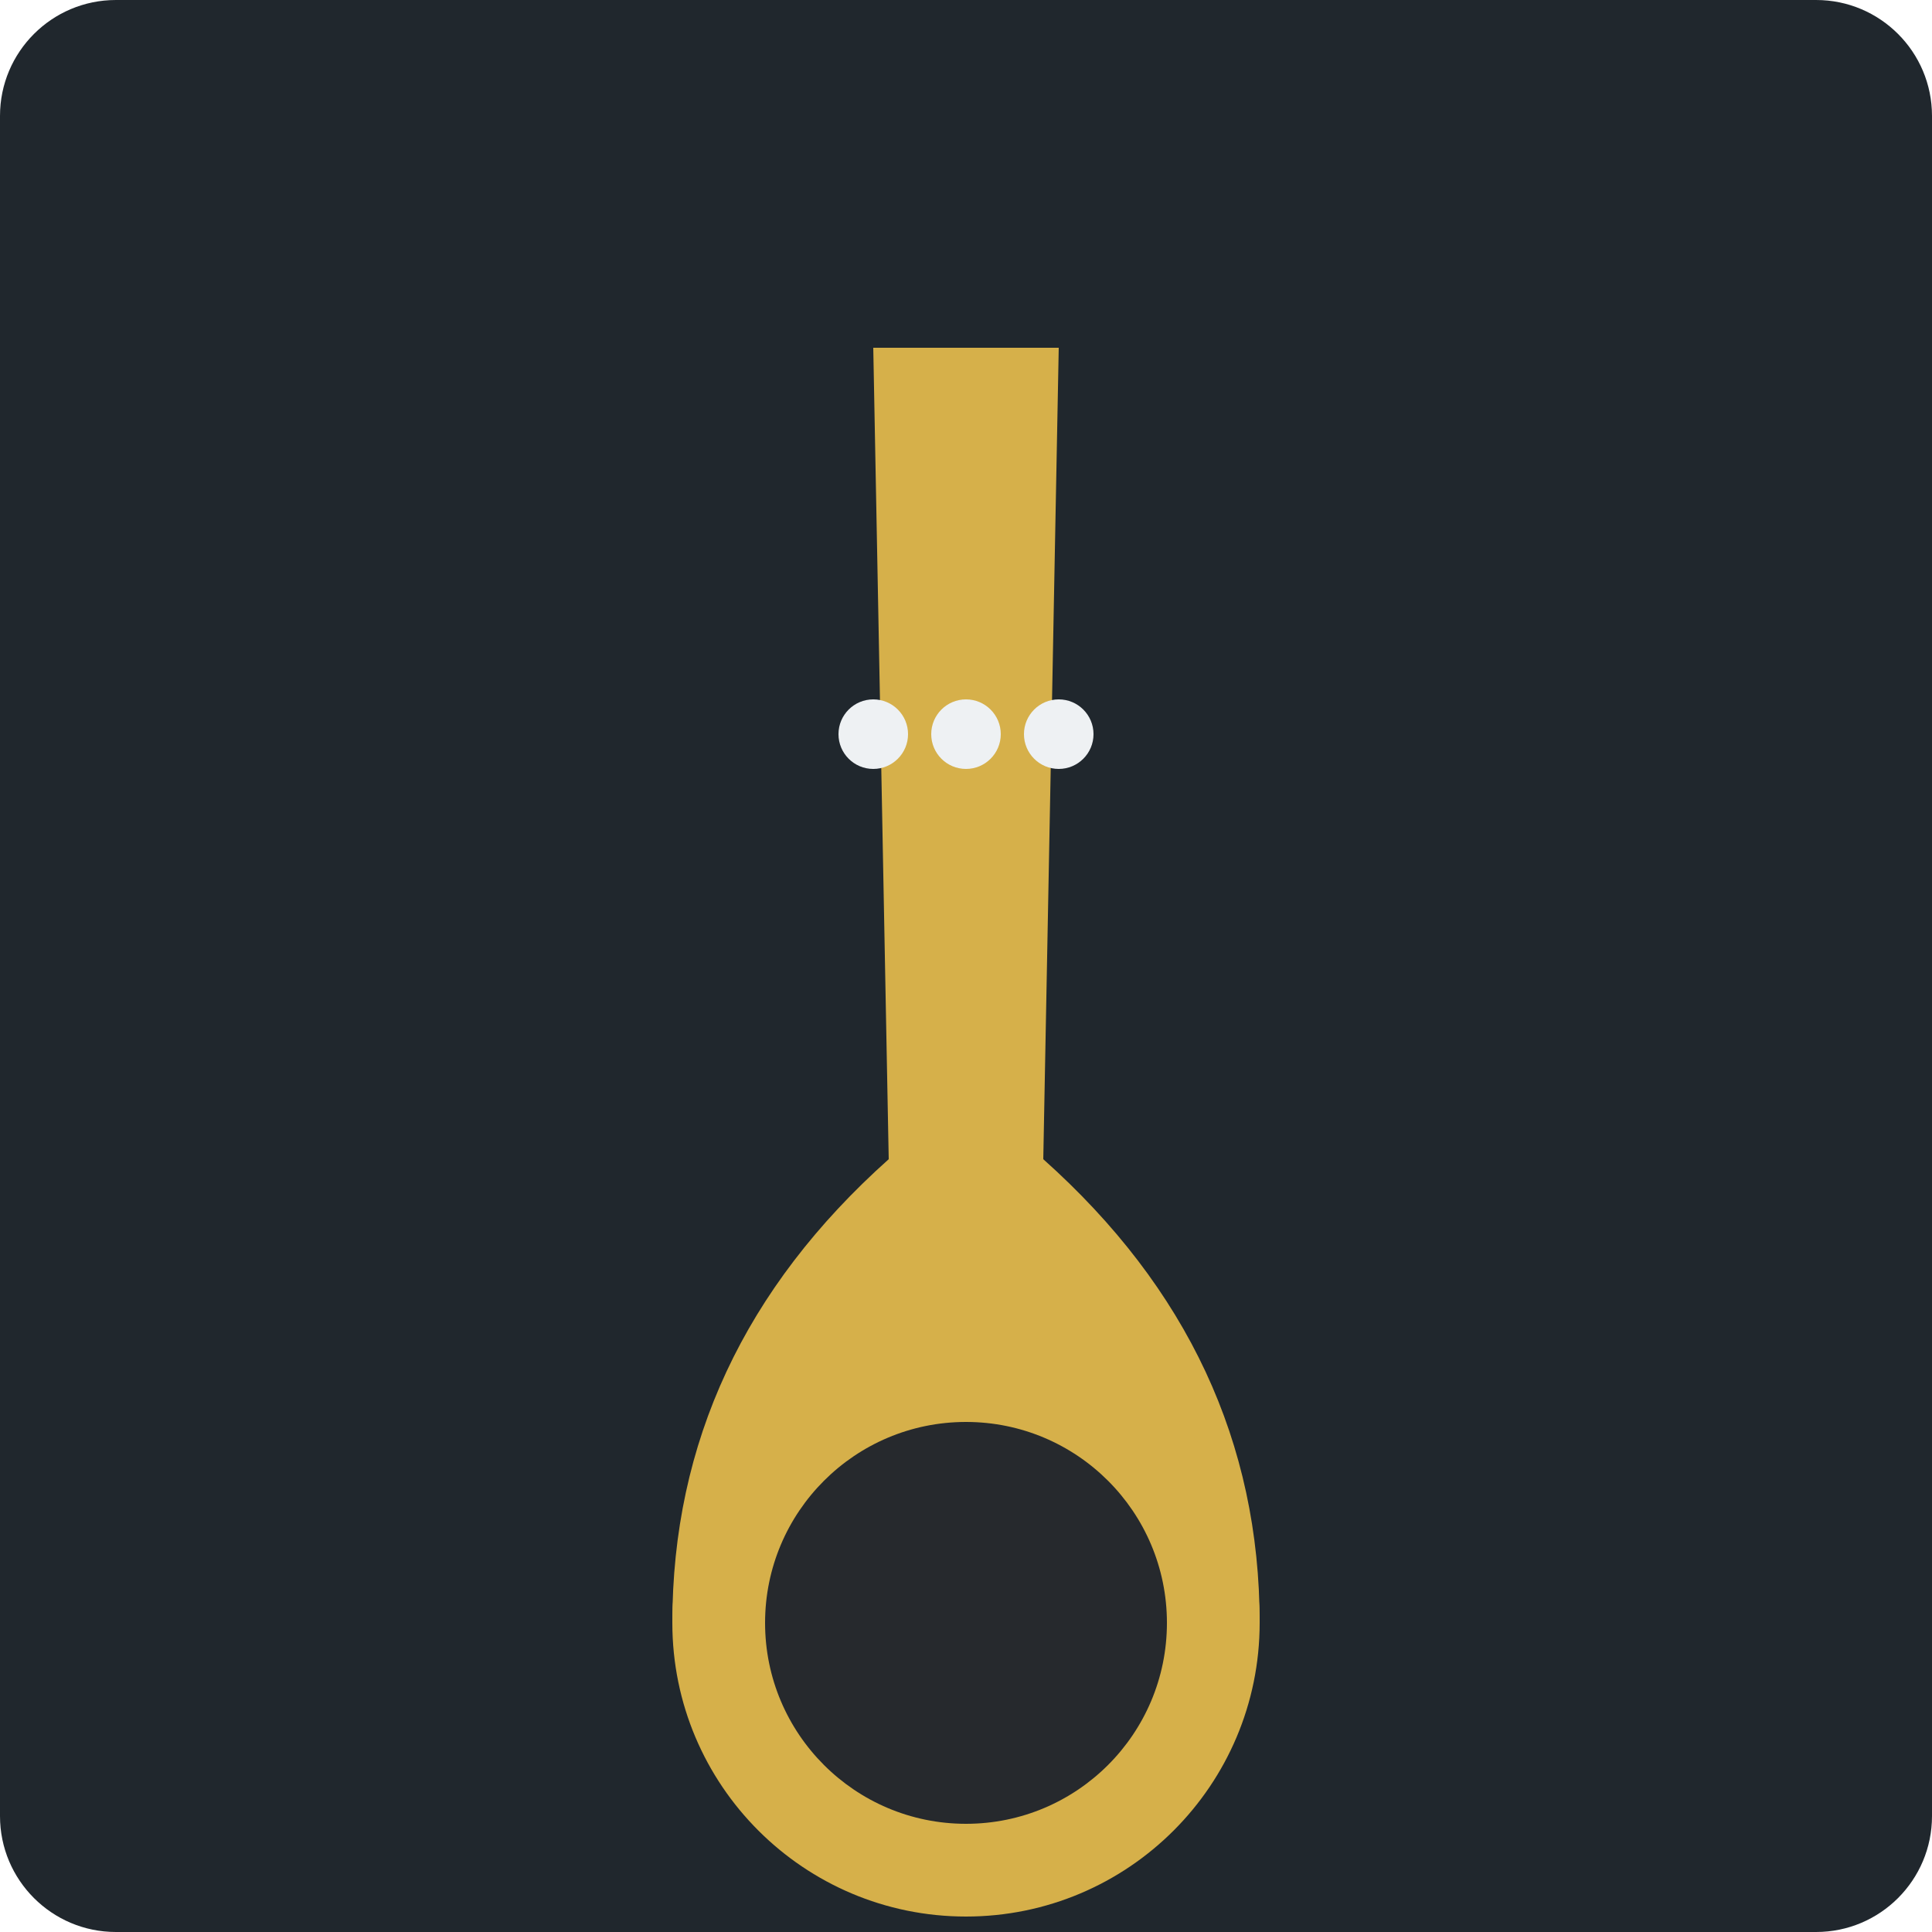
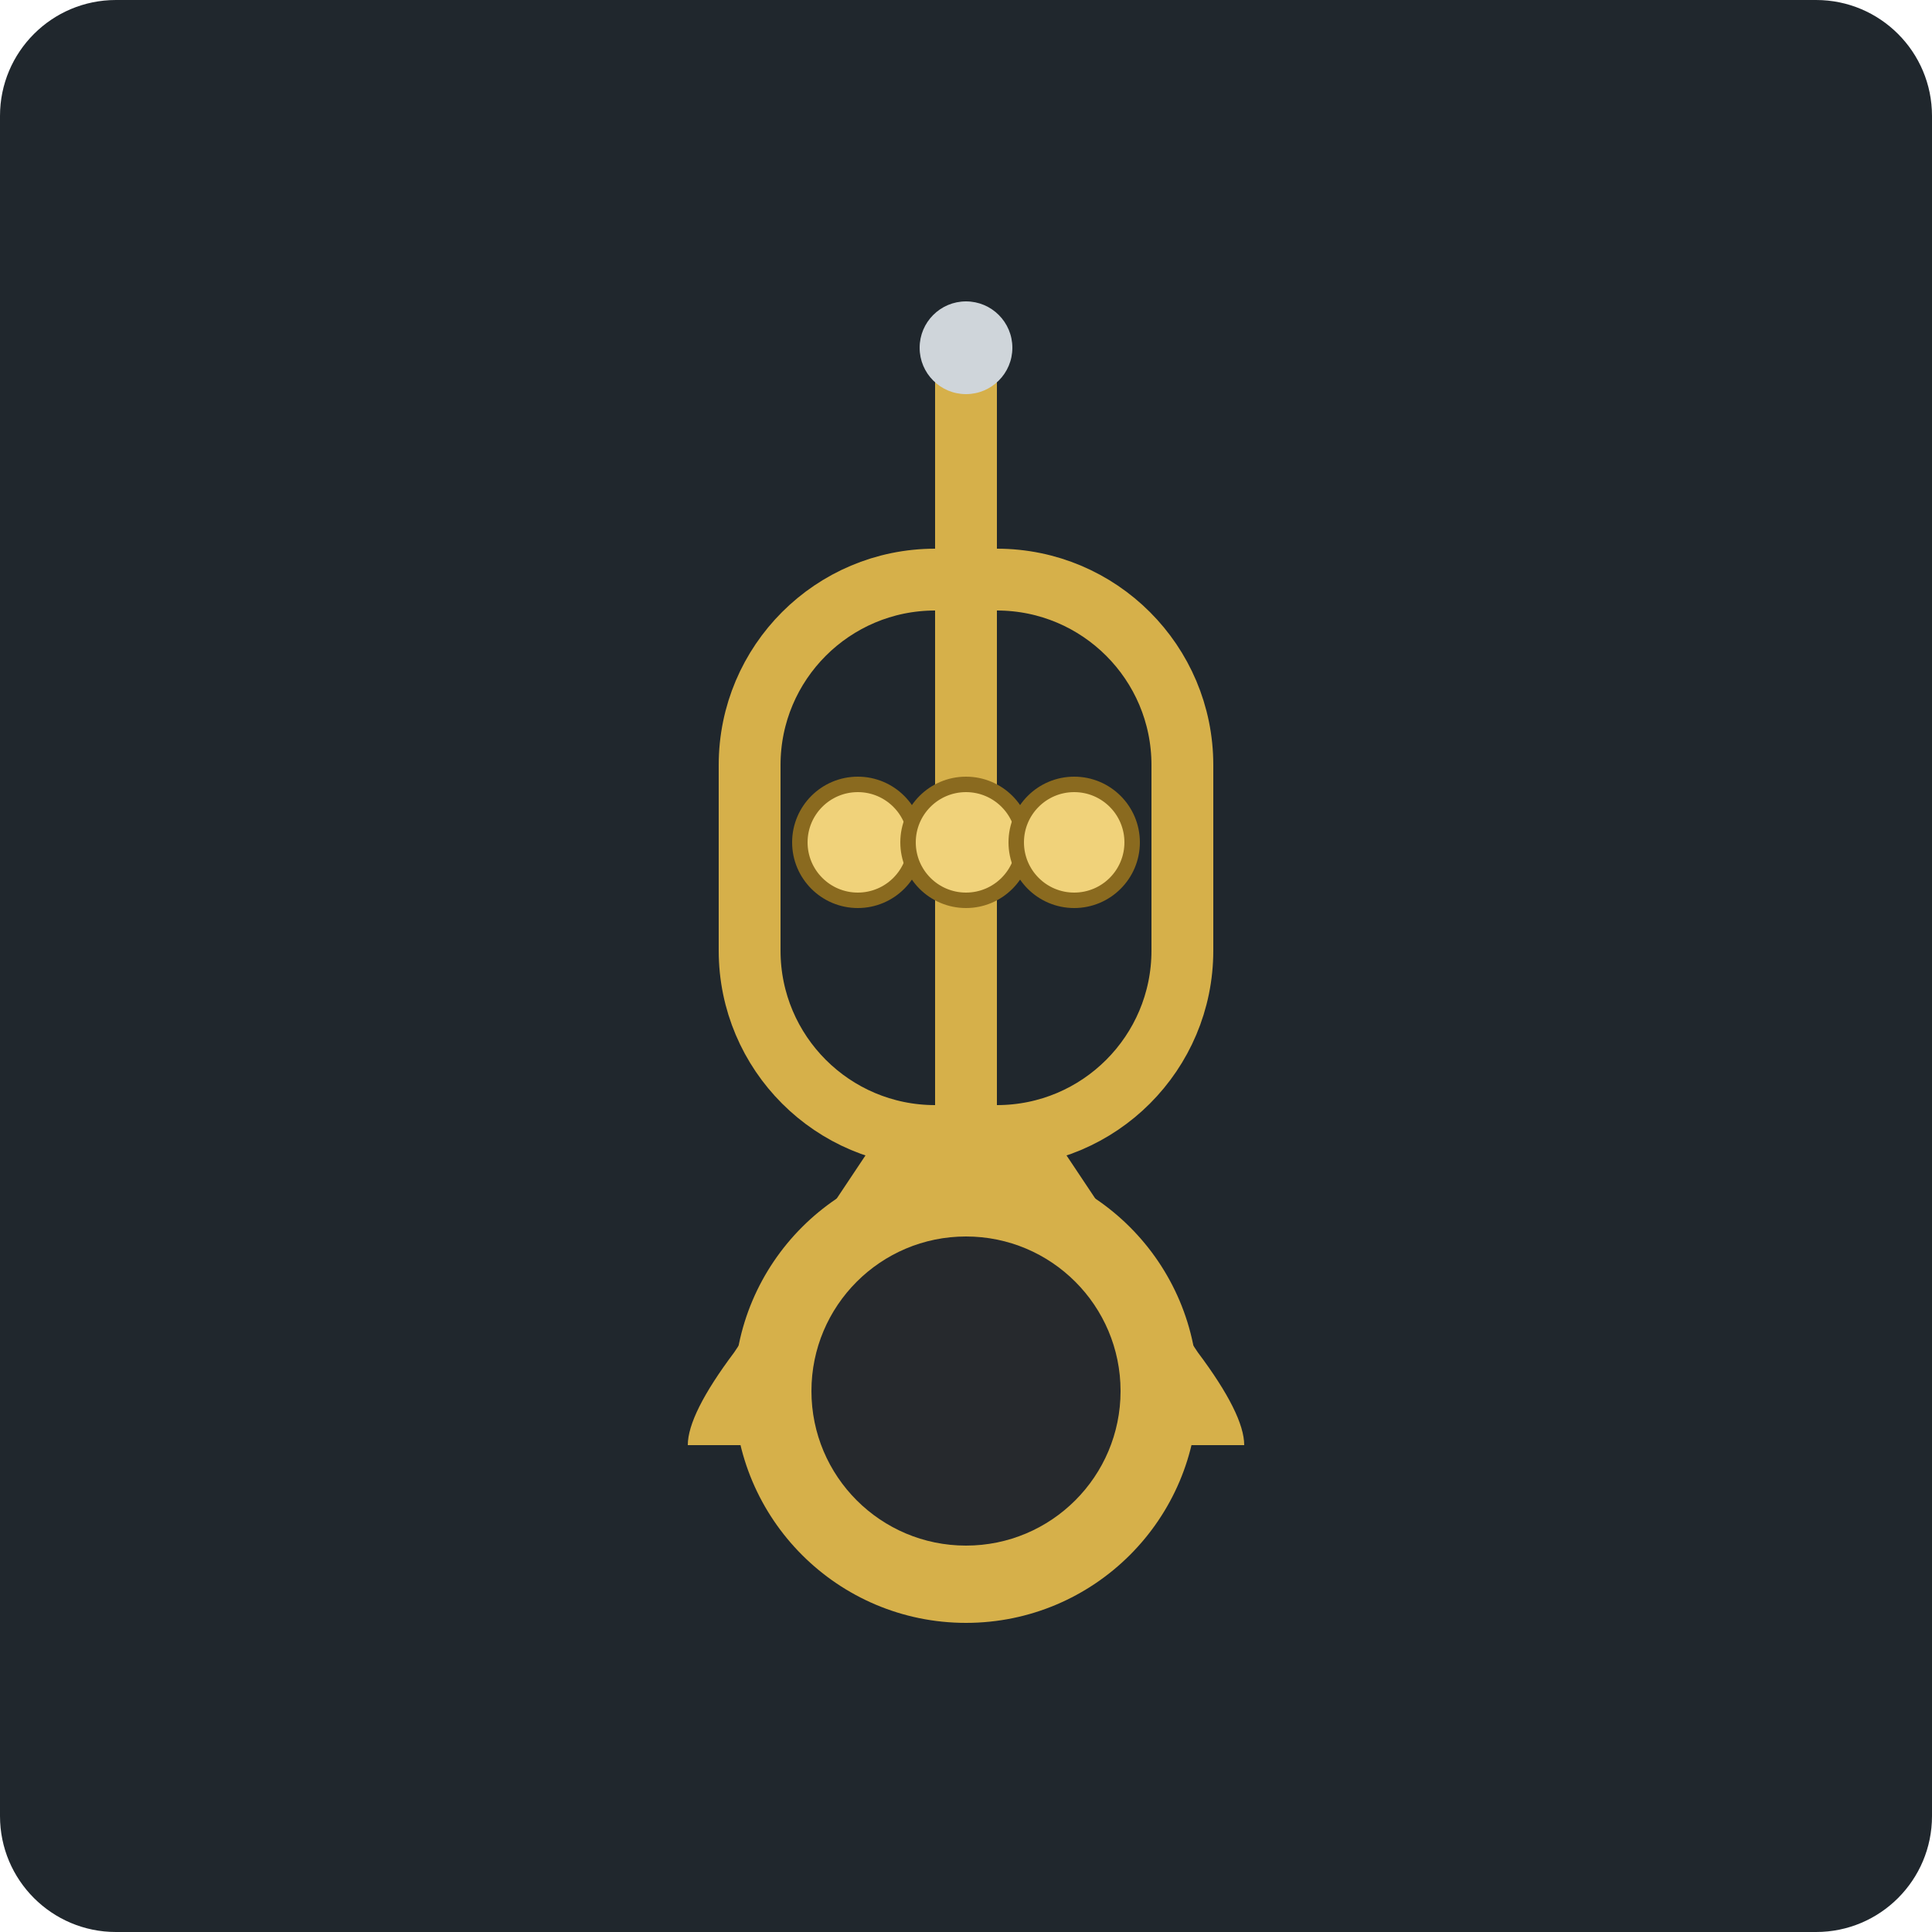
<svg xmlns="http://www.w3.org/2000/svg" viewBox="-1.25 -1.25 2.5 2.5" width="120" height="120">
-   <style>.s-bg{opacity:.5}.s-line{fill:none;stroke:rgba(255,255,255,.55);stroke-width:.05;stroke-linecap:round;stroke-linejoin:round}.s-thin{fill:none;stroke:rgba(255,255,255,.32);stroke-width:.035;stroke-linecap:round}.s-boom{fill:none;stroke:#e8ecef;stroke-width:.06;stroke-linecap:round}.s-edge{stroke:rgba(0,0,0,.45);stroke-width:.05}.s-dark{fill:#14181c}.s-white{fill:#eef1f3}.s-head{fill:rgba(255,255,255,.13)}.s-glass{fill:#0c1a24;stroke:rgba(255,255,255,.35);stroke-width:.04}.s-grille{fill:#171c21;stroke:rgba(255,255,255,.22);stroke-width:.035}.s-metal{fill:rgba(222,184,86,.42);stroke:#e1bd5f;stroke-width:.045}.s-led{fill:#5be08f}.s-red{fill:#ff6b5e}.s-port{fill:#14181c;stroke:rgba(255,255,255,.6);stroke-width:.03}.s-acrylic{fill:rgba(170,215,255,.16);stroke:rgba(190,225,255,.75);stroke-width:.05}.s-beam{fill:rgba(255,214,110,.16)}.s-ped1{fill:#3fb6a8}.s-ped2{fill:#e2833a}.s-ped3{fill:#d8d24a}.s-ped4{fill:#8a73d6}.s-deck{fill:rgba(255,255,255,.05);stroke:rgba(255,255,255,.45);stroke-width:.07;stroke-dasharray:.3 .2}.s-spruce{fill:#d8ad6c}.s-burst{fill:#3b1d10}.s-burstin{fill:#cf7a2b}.s-navy{fill:#33507c}.s-maple{fill:#e3c389}.s-rose{fill:#2b1c13}.s-varnish{fill:#a24f25}.s-pg{fill:#f2efe8}.s-cream{fill:#efe6d2}.s-chrome{fill:#cfd5da}.s-str{fill:none;stroke:rgba(255,255,255,.45);stroke-width:.006}.s-bind{fill:none;stroke:#2a1a10;stroke-width:.018}.s-fret{fill:none;stroke:rgba(255,255,255,.35);stroke-width:.008}.s-cab{fill:#2b3640}.s-cabtop{fill:#36434f}.s-mesh{fill:#14181c}.s-cone{fill:#5d6a77}.s-dot{fill:rgba(255,255,255,.2)}.s-txt{fill:rgba(255,255,255,.55);font:700 .3px Archivo,Arial,sans-serif;letter-spacing:.02px}.s-wood{fill:#c08a4e}.s-wood2{fill:#7a5232}.s-red2{fill:#b5413a}.s-blk{fill:#26292d}.s-brass{fill:#d6b04a}.c-audio{fill:#2e6a99}.c-inst{fill:#6b51a3}.c-power{fill:#b85a22}.c-infra{fill:#44535e}.c-video{fill:#a3426b}</style>
+   <style>.s-bg{opacity:.5}.s-plexi{fill:rgba(170,215,255,.32);stroke:rgba(200,230,255,.85);stroke-width:.05}.s-shine{fill:none;stroke:rgba(255,255,255,.55);stroke-width:.03;stroke-linecap:round}.s-staff{fill:none;stroke:rgba(20,24,28,.4);stroke-width:.018}.s-lyric{fill:rgba(255,255,255,.75)}.s-brassline{fill:none;stroke:#d6b04a;stroke-width:.08;stroke-linecap:round}.s-valve{fill:#f0d27a;stroke:#8a6a1f;stroke-width:.02}.s-line{fill:none;stroke:rgba(255,255,255,.55);stroke-width:.05;stroke-linecap:round;stroke-linejoin:round}.s-thin{fill:none;stroke:rgba(255,255,255,.32);stroke-width:.035;stroke-linecap:round}.s-boom{fill:none;stroke:#e8ecef;stroke-width:.06;stroke-linecap:round}.s-edge{stroke:rgba(0,0,0,.45);stroke-width:.05}.s-dark{fill:#14181c}.s-white{fill:#eef1f3}.s-head{fill:rgba(255,255,255,.13)}.s-glass{fill:#0c1a24;stroke:rgba(255,255,255,.35);stroke-width:.04}.s-grille{fill:#171c21;stroke:rgba(255,255,255,.22);stroke-width:.035}.s-metal{fill:rgba(222,184,86,.42);stroke:#e1bd5f;stroke-width:.045}.s-led{fill:#5be08f}.s-red{fill:#ff6b5e}.s-port{fill:#14181c;stroke:rgba(255,255,255,.6);stroke-width:.03}.s-acrylic{fill:rgba(170,215,255,.16);stroke:rgba(190,225,255,.75);stroke-width:.05}.s-beam{fill:rgba(255,214,110,.09)}.s-ped1{fill:#3fb6a8}.s-ped2{fill:#e2833a}.s-ped3{fill:#d8d24a}.s-ped4{fill:#8a73d6}.s-deck{fill:rgba(255,255,255,.05);stroke:rgba(255,255,255,.45);stroke-width:.07;stroke-dasharray:.3 .2}.s-spruce{fill:#d8ad6c}.s-burst{fill:#3b1d10}.s-burstin{fill:#cf7a2b}.s-navy{fill:#33507c}.s-maple{fill:#e3c389}.s-rose{fill:#2b1c13}.s-varnish{fill:#a24f25}.s-pg{fill:#f2efe8}.s-cream{fill:#efe6d2}.s-chrome{fill:#cfd5da}.s-str{fill:none;stroke:rgba(255,255,255,.45);stroke-width:.006}.s-bind{fill:none;stroke:#2a1a10;stroke-width:.018}.s-fret{fill:none;stroke:rgba(255,255,255,.35);stroke-width:.008}.s-cab{fill:#2b3640}.s-cabtop{fill:#36434f}.s-mesh{fill:#14181c}.s-cone{fill:#5d6a77}.s-dot{fill:rgba(255,255,255,.2)}.s-txt{fill:rgba(255,255,255,.55);font:700 .3px Archivo,Arial,sans-serif;letter-spacing:.02px}.s-wood{fill:#c08a4e}.s-wood2{fill:#7a5232}.s-red2{fill:#b5413a}.s-blk{fill:#26292d}.s-brass{fill:#d6b04a}.c-audio{fill:#2e6a99}.c-inst{fill:#6b51a3}.c-power{fill:#b85a22}.c-infra{fill:#44535e}.c-video{fill:#a3426b}</style>
  <rect x="-1.25" y="-1.25" width="2.5" height="2.5" rx="0.150" fill="#20272d" />
-   <path class="s-brass" d="M-.12 -.8 L.12 -.8 L.1 .25 Q.38 .5 .38 .85 L-.38 .85 Q-.38 .5 -.1 .25 Z" />
-   <circle class="s-brass" cx="0" cy="0.85" r="0.38" />
-   <circle class="s-blk" cx="0" cy="0.85" r="0.26" />
-   <circle class="s-white" cx="-0.12" cy="-0.3" r="0.045" />
-   <circle class="s-white" cx="0" cy="-0.3" r="0.045" />
-   <circle class="s-white" cx="0.12" cy="-0.3" r="0.045" />
+   <rect class="s-brassline" x="-.28" y="-.5" width=".56" height=".72" rx=".24" />
+   <path class="s-brassline" d="M0 -.78V.25" />
+   <circle class="s-valve" cx="-0.14" cy="-0.16" r="0.075" />
+   <circle class="s-valve" cx="0" cy="-0.16" r="0.075" />
+   <circle class="s-valve" cx="0.14" cy="-0.16" r="0.075" />
+   <path class="s-brass" d="M-.1 .2L.1 .2L.3 .5Q.36 .58 .36 .62L-.36 .62Q-.36 .58 -.3 .5Z" />
+   <circle class="s-brass" cx="0" cy="0.55" r="0.3" />
+   <circle class="s-blk" cx="0" cy="0.55" r="0.2" />
+   <circle class="s-chrome" cx="0" cy="-0.8" r="0.06" />
</svg>
